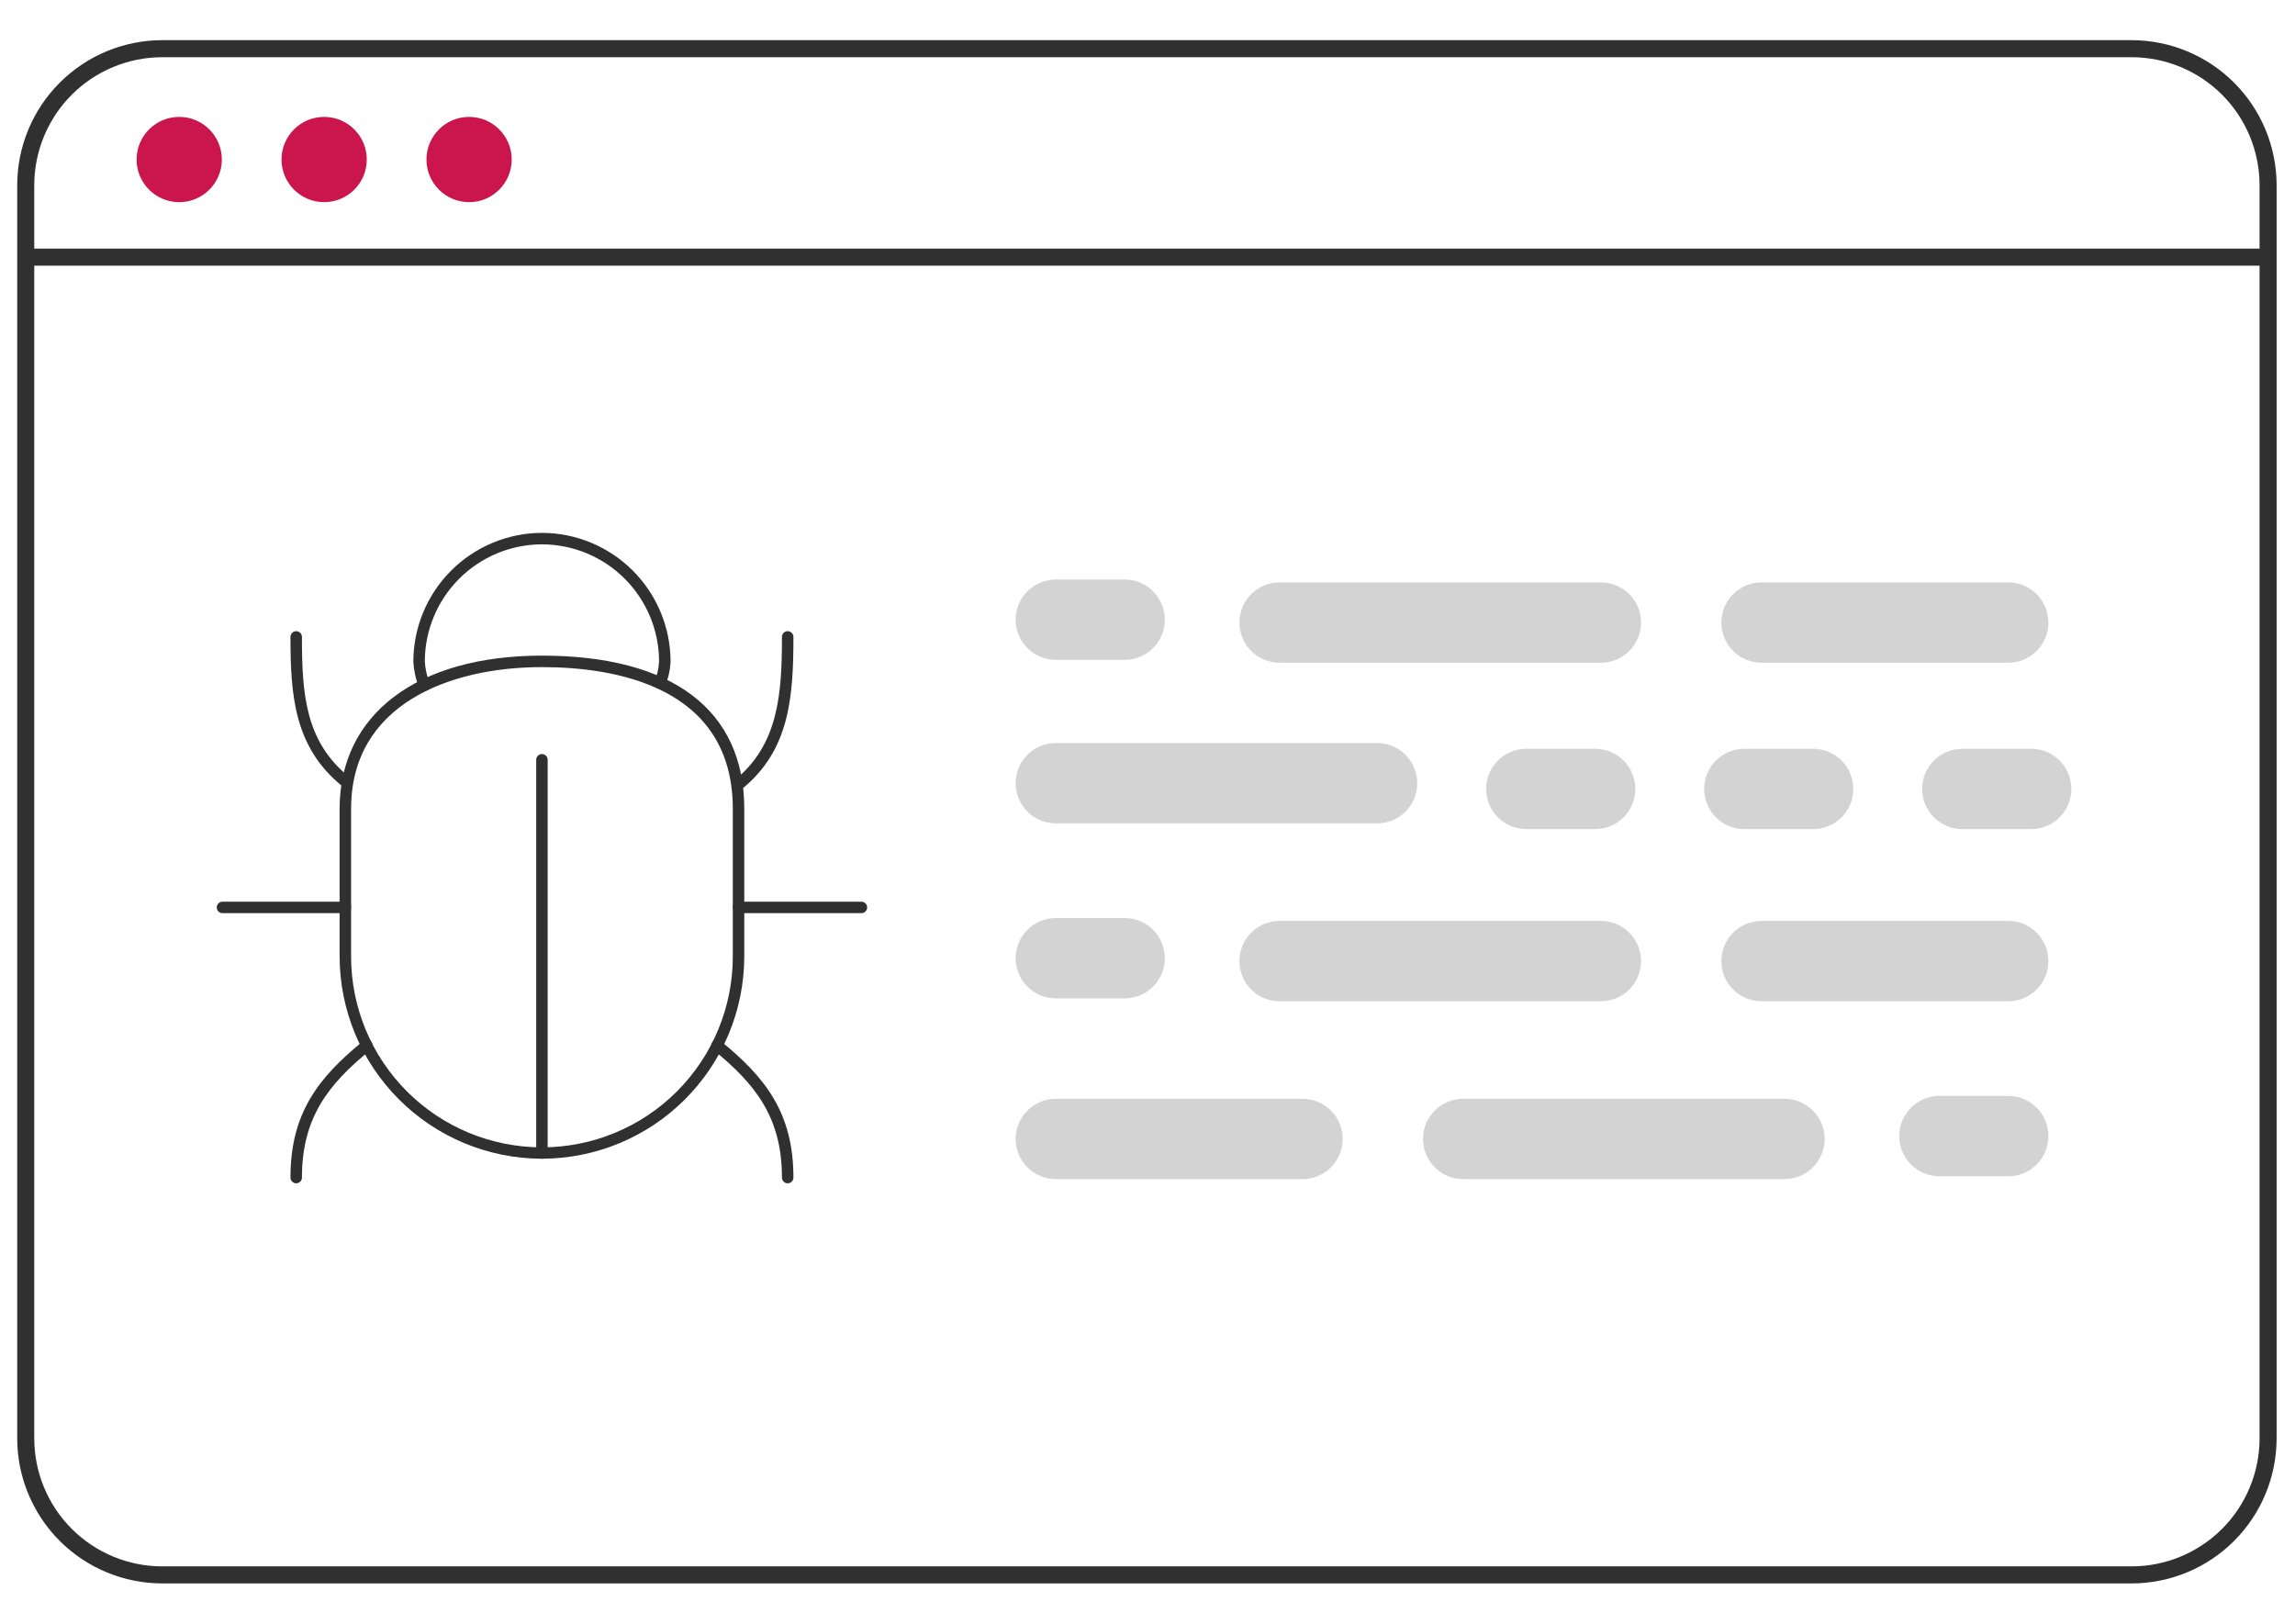
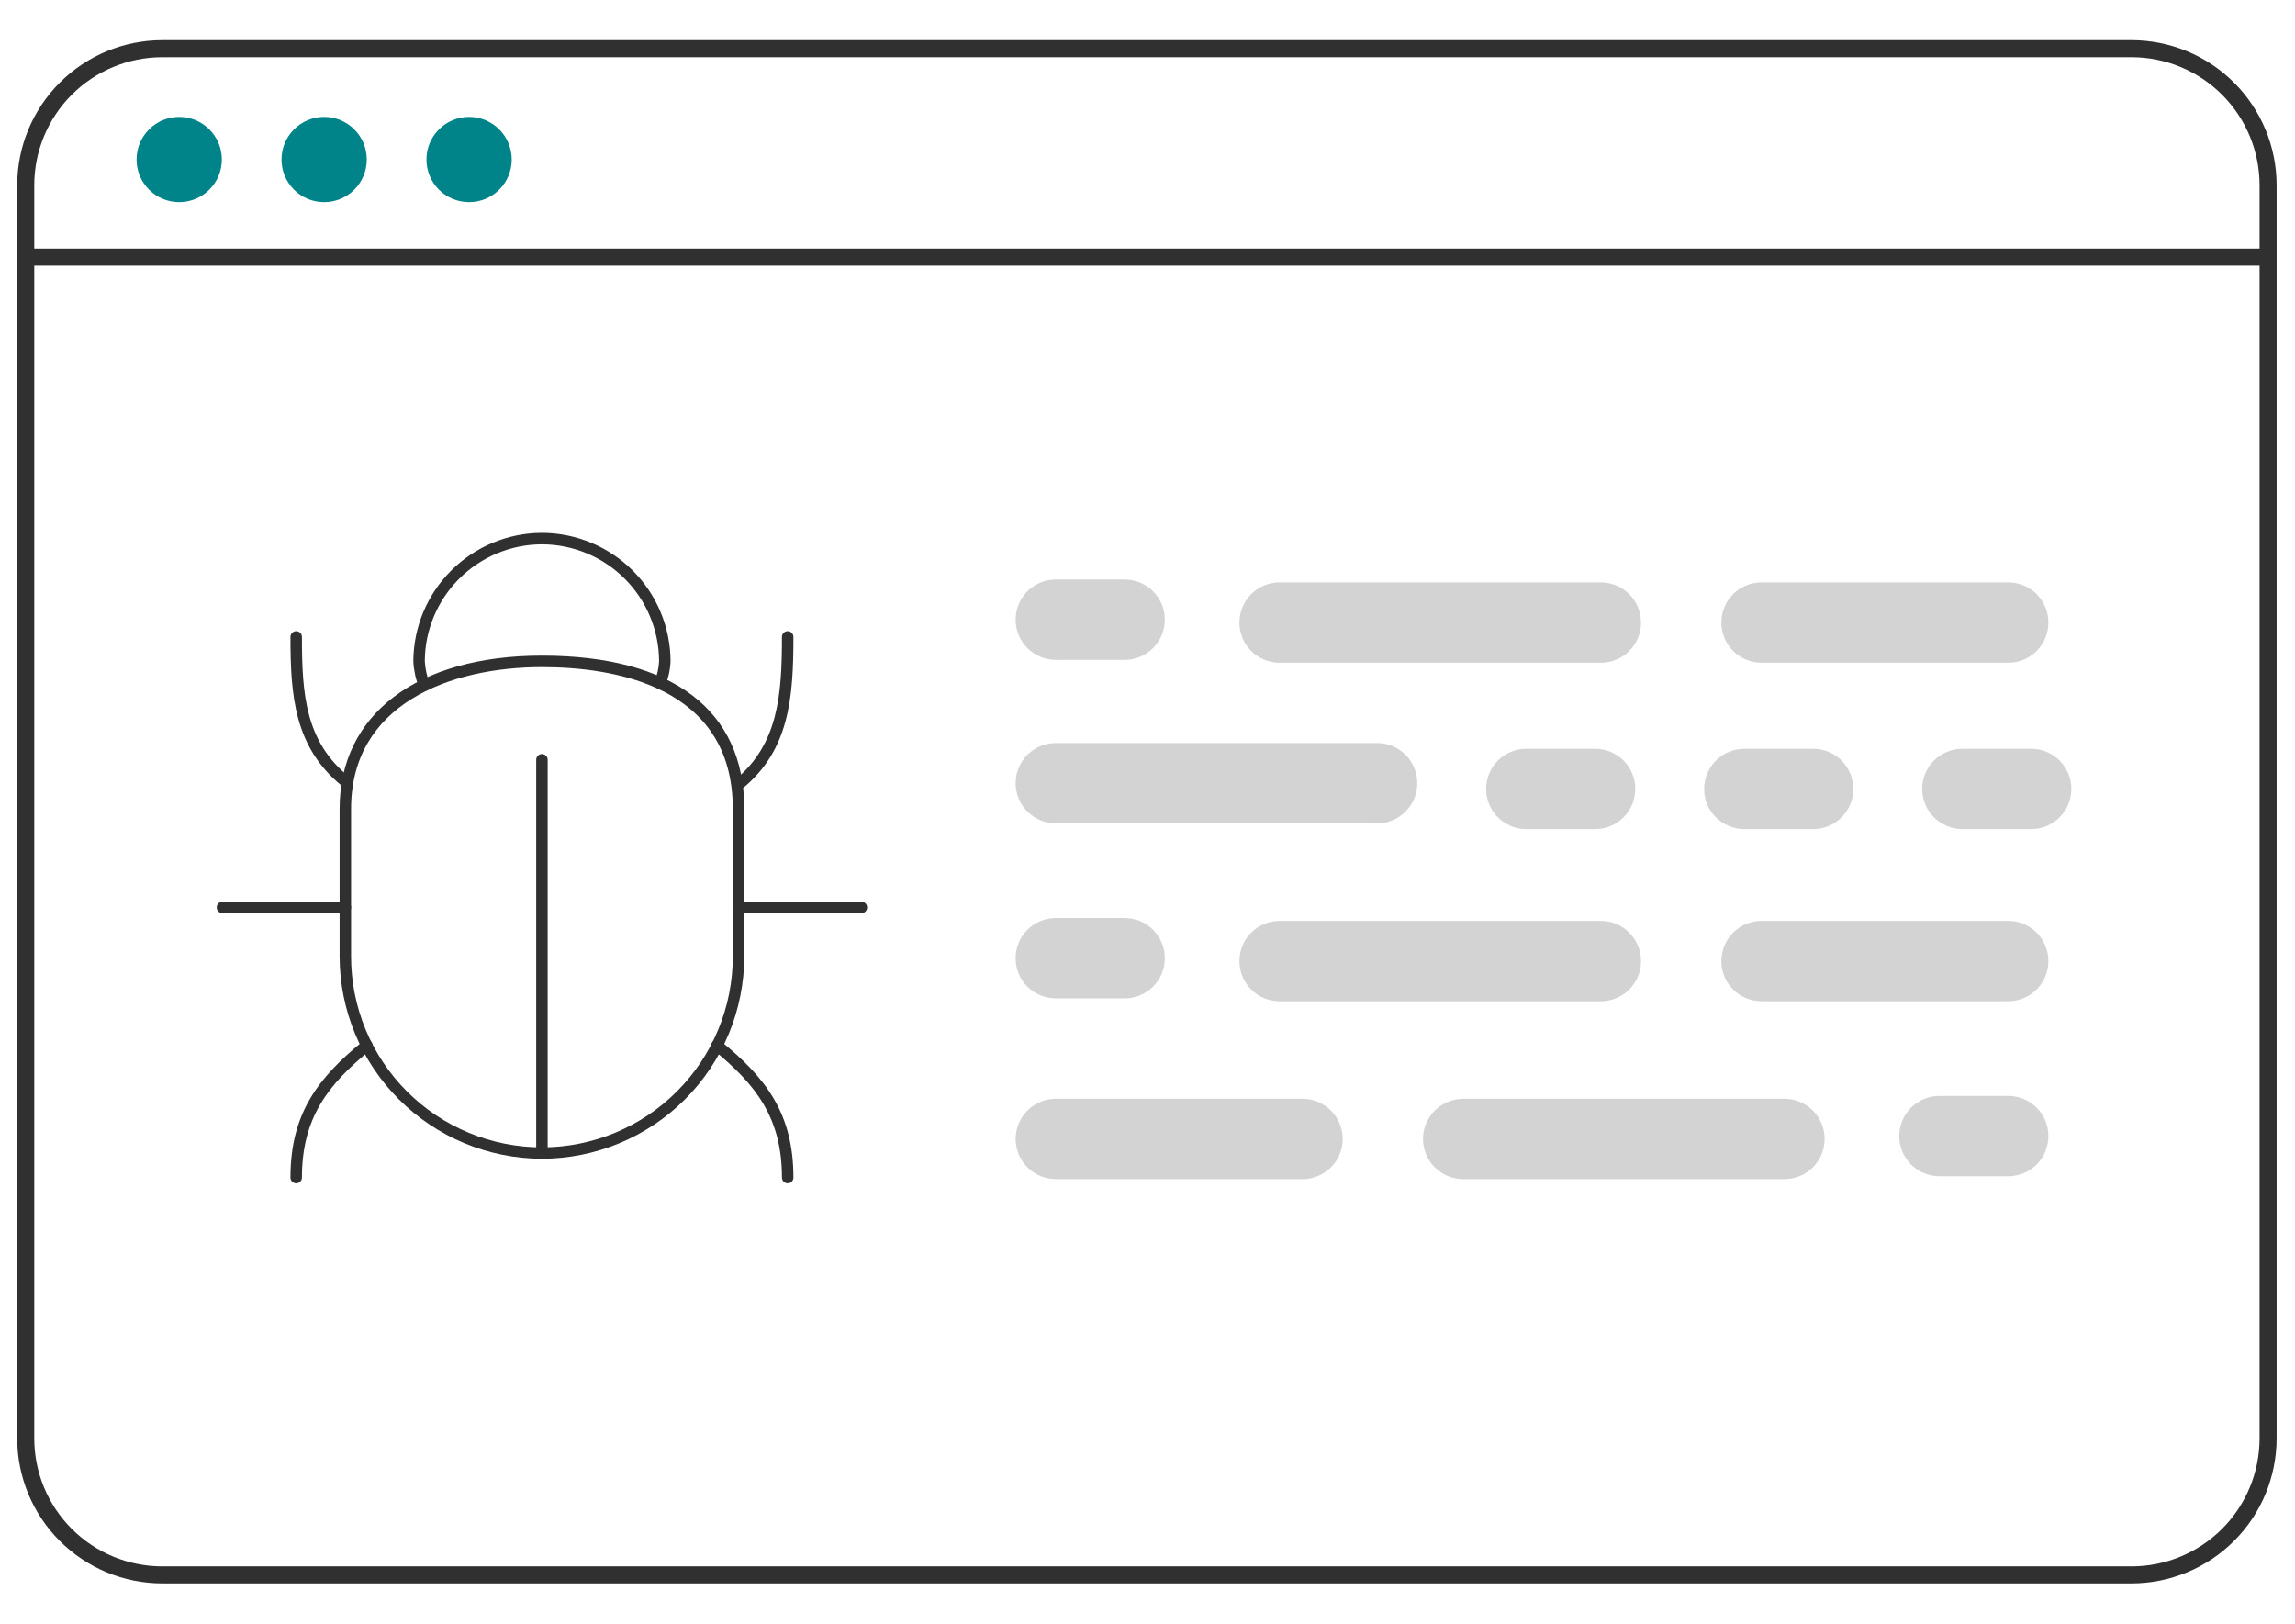
<svg xmlns="http://www.w3.org/2000/svg" width="400" height="283" viewBox="0 0 400 283" fill="none">
  <path d="M396.795 250.707V32.262C396.785 25.565 394.121 19.145 389.385 14.41C384.649 9.674 378.229 7.009 371.532 7H28.262C21.565 7.009 15.145 9.674 10.41 14.41C5.674 19.145 3.009 25.565 3 32.262V250.707C3.009 257.404 5.674 263.824 10.41 268.56C15.145 273.295 21.565 275.96 28.262 275.969H371.532C378.229 275.96 384.649 273.295 389.385 268.56C394.121 263.824 396.785 257.404 396.795 250.707ZM28.262 272.997C22.353 272.99 16.687 270.639 12.509 266.461C8.33 262.282 5.979 256.616 5.972 250.707V32.262C5.979 26.353 8.33 20.687 12.509 16.509C16.687 12.33 22.353 9.979 28.262 9.972H371.532C377.442 9.979 383.107 12.33 387.286 16.509C391.465 20.687 393.815 26.353 393.823 32.262V250.707C393.815 256.616 391.465 262.282 387.286 266.461C383.107 270.639 377.442 272.99 371.532 272.997H28.262Z" fill="#303030" />
  <path d="M393.823 46.303H5.972C5.578 46.303 5.2 46.147 4.922 45.868C4.643 45.589 4.486 45.211 4.486 44.817C4.486 44.423 4.643 44.045 4.922 43.767C5.2 43.488 5.578 43.331 5.972 43.331H393.823C394.217 43.331 394.595 43.488 394.873 43.767C395.152 44.045 395.309 44.423 395.309 44.817C395.309 45.211 395.152 45.589 394.873 45.868C394.595 46.147 394.217 46.303 393.823 46.303Z" fill="#303030" />
-   <path d="M31.235 35.234C35.338 35.234 38.665 31.908 38.665 27.804C38.665 23.701 35.338 20.374 31.235 20.374C27.131 20.374 23.805 23.701 23.805 27.804C23.805 31.908 27.131 35.234 31.235 35.234Z" fill="#CA164C" />
-   <path d="M56.496 35.234C60.6 35.234 63.927 31.908 63.927 27.804C63.927 23.701 60.6 20.374 56.496 20.374C52.393 20.374 49.066 23.701 49.066 27.804C49.066 31.908 52.393 35.234 56.496 35.234Z" fill="#CA164C" />
-   <path d="M81.759 35.234C85.863 35.234 89.189 31.908 89.189 27.804C89.189 23.701 85.863 20.374 81.759 20.374C77.656 20.374 74.329 23.701 74.329 27.804C74.329 31.908 77.656 35.234 81.759 35.234Z" fill="#CA164C" />
+   <path d="M31.235 35.234C35.338 35.234 38.665 31.908 38.665 27.804C38.665 23.701 35.338 20.374 31.235 20.374C27.131 20.374 23.805 23.701 23.805 27.804C23.805 31.908 27.131 35.234 31.235 35.234Z" fill="#008489" />
+   <path d="M56.496 35.234C60.6 35.234 63.927 31.908 63.927 27.804C63.927 23.701 60.6 20.374 56.496 20.374C52.393 20.374 49.066 23.701 49.066 27.804C49.066 31.908 52.393 35.234 56.496 35.234Z" fill="#008489" />
+   <path d="M81.759 35.234C85.863 35.234 89.189 31.908 89.189 27.804C89.189 23.701 85.863 20.374 81.759 20.374C77.656 20.374 74.329 23.701 74.329 27.804C74.329 31.908 77.656 35.234 81.759 35.234Z" fill="#008489" />
  <path d="M137.287 206.232C137.156 206.232 137.026 206.206 136.904 206.156C136.783 206.105 136.673 206.032 136.58 205.939C136.487 205.846 136.413 205.736 136.363 205.614C136.313 205.493 136.287 205.363 136.287 205.232C136.287 194.805 131.716 188.989 124.342 182.985C124.24 182.902 124.155 182.8 124.092 182.684C124.029 182.568 123.99 182.442 123.976 182.311C123.963 182.18 123.975 182.048 124.013 181.922C124.05 181.795 124.113 181.678 124.196 181.576C124.279 181.474 124.381 181.389 124.497 181.327C124.613 181.265 124.74 181.226 124.871 181.213C125.001 181.199 125.134 181.212 125.26 181.25C125.386 181.288 125.503 181.35 125.605 181.434C133.435 187.809 138.287 194.014 138.287 205.232C138.287 205.363 138.261 205.493 138.211 205.614C138.161 205.736 138.087 205.846 137.994 205.939C137.901 206.032 137.791 206.105 137.67 206.156C137.549 206.206 137.418 206.232 137.287 206.232Z" fill="#303030" />
  <path d="M51.625 206.232C51.494 206.232 51.364 206.206 51.242 206.156C51.121 206.105 51.011 206.032 50.918 205.939C50.825 205.846 50.751 205.736 50.701 205.614C50.651 205.493 50.625 205.363 50.625 205.232C50.625 194.014 55.478 187.809 63.308 181.434C63.409 181.35 63.527 181.288 63.653 181.25C63.779 181.212 63.911 181.199 64.042 181.213C64.172 181.226 64.299 181.265 64.415 181.327C64.531 181.389 64.633 181.474 64.716 181.576C64.8 181.678 64.862 181.795 64.899 181.922C64.937 182.048 64.949 182.18 64.936 182.311C64.922 182.442 64.883 182.568 64.82 182.684C64.757 182.8 64.673 182.902 64.57 182.985C57.196 188.989 52.625 194.806 52.625 205.232C52.625 205.363 52.599 205.493 52.549 205.614C52.499 205.736 52.425 205.846 52.332 205.939C52.239 206.032 52.129 206.105 52.008 206.156C51.886 206.206 51.756 206.232 51.625 206.232Z" fill="#303030" />
  <path d="M128.722 137.701C128.515 137.701 128.314 137.638 128.145 137.519C127.976 137.4 127.848 137.231 127.779 137.037C127.71 136.842 127.703 136.631 127.758 136.432C127.814 136.233 127.93 136.056 128.09 135.926C135.67 129.755 136.287 120.988 136.287 111.003C136.287 110.737 136.393 110.483 136.58 110.296C136.768 110.108 137.022 110.003 137.287 110.003C137.552 110.003 137.807 110.108 137.994 110.296C138.182 110.483 138.287 110.737 138.287 111.003C138.287 121.508 137.615 130.75 129.353 137.477C129.175 137.622 128.952 137.702 128.722 137.701Z" fill="#303030" />
  <path d="M60.191 137.166C59.961 137.167 59.738 137.087 59.56 136.942C51.297 130.215 50.625 121.215 50.625 111.003C50.625 110.737 50.73 110.483 50.918 110.296C51.105 110.108 51.36 110.003 51.625 110.003C51.89 110.003 52.145 110.108 52.332 110.296C52.52 110.483 52.625 110.737 52.625 111.003C52.625 121.039 53.228 129.208 60.823 135.391C60.983 135.521 61.099 135.698 61.154 135.897C61.21 136.096 61.203 136.307 61.133 136.501C61.064 136.696 60.936 136.864 60.768 136.983C60.599 137.102 60.398 137.166 60.191 137.166Z" fill="#303030" />
  <path d="M150.137 159.152H128.721C128.456 159.152 128.202 159.047 128.014 158.859C127.827 158.672 127.721 158.417 127.721 158.152C127.721 157.887 127.827 157.632 128.014 157.445C128.202 157.257 128.456 157.152 128.721 157.152H150.137C150.402 157.152 150.656 157.257 150.844 157.445C151.031 157.632 151.137 157.887 151.137 158.152C151.137 158.417 151.031 158.672 150.844 158.859C150.656 159.047 150.402 159.152 150.137 159.152Z" fill="#303030" />
  <path d="M60.192 159.152H38.776C38.511 159.152 38.257 159.047 38.069 158.859C37.882 158.672 37.776 158.417 37.776 158.152C37.776 157.887 37.882 157.632 38.069 157.445C38.257 157.257 38.511 157.152 38.776 157.152H60.192C60.457 157.152 60.712 157.257 60.899 157.445C61.087 157.632 61.192 157.887 61.192 158.152C61.192 158.417 61.087 158.672 60.899 158.859C60.712 159.047 60.457 159.152 60.192 159.152Z" fill="#303030" />
  <path d="M94.456 201.948C94.325 201.948 94.195 201.923 94.073 201.872C93.952 201.822 93.842 201.749 93.749 201.656C93.656 201.563 93.582 201.453 93.532 201.331C93.482 201.21 93.456 201.08 93.456 200.948V132.419C93.456 132.153 93.561 131.899 93.749 131.712C93.936 131.524 94.191 131.419 94.456 131.419C94.721 131.419 94.976 131.524 95.163 131.712C95.351 131.899 95.456 132.153 95.456 132.419V200.948C95.456 201.08 95.43 201.21 95.38 201.331C95.33 201.453 95.256 201.563 95.163 201.656C95.07 201.749 94.96 201.822 94.839 201.872C94.718 201.923 94.587 201.948 94.456 201.948Z" fill="#303030" />
  <path d="M94.456 201.948C85.106 201.938 76.143 198.219 69.532 191.608C62.921 184.996 59.202 176.033 59.191 166.683V140.966C59.191 124.498 72.704 114.267 94.456 114.267C117.197 114.267 129.721 123.749 129.721 140.966V166.683C129.711 176.033 125.992 184.997 119.381 191.608C112.769 198.219 103.806 201.938 94.456 201.948ZM94.456 116.267C78.375 116.267 61.191 122.756 61.191 140.966V166.683C61.189 171.053 62.048 175.381 63.718 179.419C65.389 183.457 67.839 187.126 70.928 190.217C74.017 193.308 77.685 195.76 81.722 197.433C85.759 199.105 90.086 199.966 94.456 199.966C98.826 199.966 103.153 199.105 107.19 197.433C111.228 195.76 114.895 193.308 117.985 190.217C121.074 187.126 123.524 183.457 125.194 179.419C126.865 175.381 127.724 171.053 127.721 166.683V140.966C127.721 119.476 106.879 116.267 94.456 116.267Z" fill="#303030" />
  <path d="M73.96 120.441C73.759 120.441 73.564 120.381 73.398 120.269C73.233 120.157 73.104 119.997 73.03 119.811C72.453 118.366 72.119 116.834 72.042 115.28C72.059 109.351 74.419 103.669 78.606 99.472C82.793 95.275 88.469 92.902 94.397 92.87H94.512C100.433 92.899 106.104 95.263 110.291 99.45C114.478 103.636 116.843 109.306 116.872 115.227C116.82 116.674 116.512 118.1 115.961 119.438C115.859 119.682 115.665 119.875 115.421 119.976C115.177 120.076 114.903 120.077 114.659 119.976C114.415 119.876 114.22 119.683 114.118 119.44C114.015 119.196 114.013 118.922 114.112 118.677C114.569 117.569 114.826 116.388 114.873 115.19C114.837 109.804 112.679 104.65 108.867 100.846C105.055 97.041 99.895 94.894 94.51 94.87H94.4C89.008 94.897 83.845 97.051 80.032 100.864C76.22 104.677 74.067 109.84 74.04 115.232C74.111 116.549 74.398 117.846 74.888 119.07C74.948 119.222 74.97 119.386 74.953 119.548C74.935 119.711 74.878 119.866 74.786 120.001C74.695 120.136 74.572 120.247 74.428 120.324C74.284 120.401 74.123 120.441 73.96 120.441Z" fill="#303030" />
  <path d="M196.019 115.003H184.019C182.162 115.003 180.382 114.265 179.069 112.952C177.756 111.64 177.019 109.859 177.019 108.003C177.019 106.146 177.756 104.366 179.069 103.053C180.382 101.74 182.162 101.003 184.019 101.003H196.019C197.875 101.003 199.656 101.74 200.969 103.053C202.281 104.366 203.019 106.146 203.019 108.003C203.019 109.859 202.281 111.64 200.969 112.952C199.656 114.265 197.875 115.003 196.019 115.003Z" fill="#D3D3D3" />
  <path d="M278.019 144.503H266.019C264.162 144.503 262.382 143.765 261.069 142.452C259.756 141.14 259.019 139.359 259.019 137.503C259.019 135.646 259.756 133.866 261.069 132.553C262.382 131.24 264.162 130.503 266.019 130.503H278.019C279.875 130.503 281.656 131.24 282.969 132.553C284.281 133.866 285.019 135.646 285.019 137.503C285.019 139.359 284.281 141.14 282.969 142.452C281.656 143.765 279.875 144.503 278.019 144.503Z" fill="#D3D3D3" />
  <path d="M316.019 144.503H304.019C302.162 144.503 300.382 143.765 299.069 142.452C297.756 141.14 297.019 139.359 297.019 137.503C297.019 135.646 297.756 133.866 299.069 132.553C300.382 131.24 302.162 130.503 304.019 130.503H316.019C317.875 130.503 319.656 131.24 320.969 132.553C322.281 133.866 323.019 135.646 323.019 137.503C323.019 139.359 322.281 141.14 320.969 142.452C319.656 143.765 317.875 144.503 316.019 144.503Z" fill="#D3D3D3" />
  <path d="M354.019 144.503H342.019C340.162 144.503 338.382 143.765 337.069 142.452C335.756 141.14 335.019 139.359 335.019 137.503C335.019 135.646 335.756 133.866 337.069 132.553C338.382 131.24 340.162 130.503 342.019 130.503H354.019C355.875 130.503 357.656 131.24 358.969 132.553C360.281 133.866 361.019 135.646 361.019 137.503C361.019 139.359 360.281 141.14 358.969 142.452C357.656 143.765 355.875 144.503 354.019 144.503Z" fill="#D3D3D3" />
  <path d="M279.019 115.503H223.019C221.162 115.503 219.382 114.765 218.069 113.452C216.756 112.14 216.019 110.359 216.019 108.503C216.019 106.646 216.756 104.866 218.069 103.553C219.382 102.24 221.162 101.503 223.019 101.503H279.019C280.875 101.503 282.656 102.24 283.969 103.553C285.281 104.866 286.019 106.646 286.019 108.503C286.019 110.359 285.281 112.14 283.969 113.452C282.656 114.765 280.875 115.503 279.019 115.503Z" fill="#D3D3D3" />
  <path d="M240.019 143.503H184.019C182.162 143.503 180.382 142.765 179.069 141.452C177.756 140.14 177.019 138.359 177.019 136.503C177.019 134.646 177.756 132.866 179.069 131.553C180.382 130.24 182.162 129.503 184.019 129.503H240.019C241.875 129.503 243.656 130.24 244.969 131.553C246.281 132.866 247.019 134.646 247.019 136.503C247.019 138.359 246.281 140.14 244.969 141.452C243.656 142.765 241.875 143.503 240.019 143.503Z" fill="#D3D3D3" />
  <path d="M350.019 115.503H307.019C305.162 115.503 303.382 114.765 302.069 113.452C300.756 112.14 300.019 110.359 300.019 108.503C300.019 106.646 300.756 104.866 302.069 103.553C303.382 102.24 305.162 101.503 307.019 101.503H350.019C351.875 101.503 353.656 102.24 354.969 103.553C356.281 104.866 357.019 106.646 357.019 108.503C357.019 110.359 356.281 112.14 354.969 113.452C353.656 114.765 351.875 115.503 350.019 115.503Z" fill="#D3D3D3" />
  <path d="M196.019 174.003H184.019C182.162 174.003 180.382 173.265 179.069 171.952C177.756 170.64 177.019 168.859 177.019 167.003C177.019 165.146 177.756 163.366 179.069 162.053C180.382 160.74 182.162 160.003 184.019 160.003H196.019C197.875 160.003 199.656 160.74 200.969 162.053C202.281 163.366 203.019 165.146 203.019 167.003C203.019 168.859 202.281 170.64 200.969 171.952C199.656 173.265 197.875 174.003 196.019 174.003Z" fill="#D3D3D3" />
  <path d="M279.019 174.503H223.019C221.162 174.503 219.382 173.765 218.069 172.452C216.756 171.14 216.019 169.359 216.019 167.503C216.019 165.646 216.756 163.866 218.069 162.553C219.382 161.24 221.162 160.503 223.019 160.503H279.019C280.875 160.503 282.656 161.24 283.969 162.553C285.281 163.866 286.019 165.646 286.019 167.503C286.019 169.359 285.281 171.14 283.969 172.452C282.656 173.765 280.875 174.503 279.019 174.503Z" fill="#D3D3D3" />
  <path d="M350.019 174.503H307.019C305.162 174.503 303.382 173.765 302.069 172.452C300.756 171.14 300.019 169.359 300.019 167.503C300.019 165.646 300.756 163.866 302.069 162.553C303.382 161.24 305.162 160.503 307.019 160.503H350.019C351.875 160.503 353.656 161.24 354.969 162.553C356.281 163.866 357.019 165.646 357.019 167.503C357.019 169.359 356.281 171.14 354.969 172.452C353.656 173.765 351.875 174.503 350.019 174.503Z" fill="#D3D3D3" />
  <path d="M331.019 198.003C331.021 196.147 331.759 194.368 333.071 193.055C334.384 191.743 336.163 191.005 338.019 191.003H350.019C351.875 191.003 353.656 191.74 354.969 193.053C356.281 194.366 357.019 196.146 357.019 198.003C357.019 199.859 356.281 201.64 354.969 202.952C353.656 204.265 351.875 205.003 350.019 205.003H338.019C336.163 205.001 334.384 204.262 333.071 202.95C331.759 201.638 331.021 199.859 331.019 198.003Z" fill="#D3D3D3" />
  <path d="M248.019 198.503C248.021 196.647 248.759 194.868 250.071 193.555C251.384 192.243 253.163 191.505 255.019 191.503H311.019C312.875 191.503 314.656 192.24 315.969 193.553C317.281 194.866 318.019 196.646 318.019 198.503C318.019 200.359 317.281 202.14 315.969 203.452C314.656 204.765 312.875 205.503 311.019 205.503H255.019C253.163 205.501 251.384 204.762 250.071 203.45C248.759 202.138 248.021 200.359 248.019 198.503Z" fill="#D3D3D3" />
  <path d="M177.019 198.503C177.021 196.647 177.759 194.868 179.071 193.555C180.384 192.243 182.163 191.505 184.019 191.503H227.019C228.875 191.503 230.656 192.24 231.969 193.553C233.281 194.866 234.019 196.646 234.019 198.503C234.019 200.359 233.281 202.14 231.969 203.452C230.656 204.765 228.875 205.503 227.019 205.503H184.019C182.163 205.501 180.384 204.762 179.071 203.45C177.759 202.138 177.021 200.359 177.019 198.503Z" fill="#D3D3D3" />
</svg>
